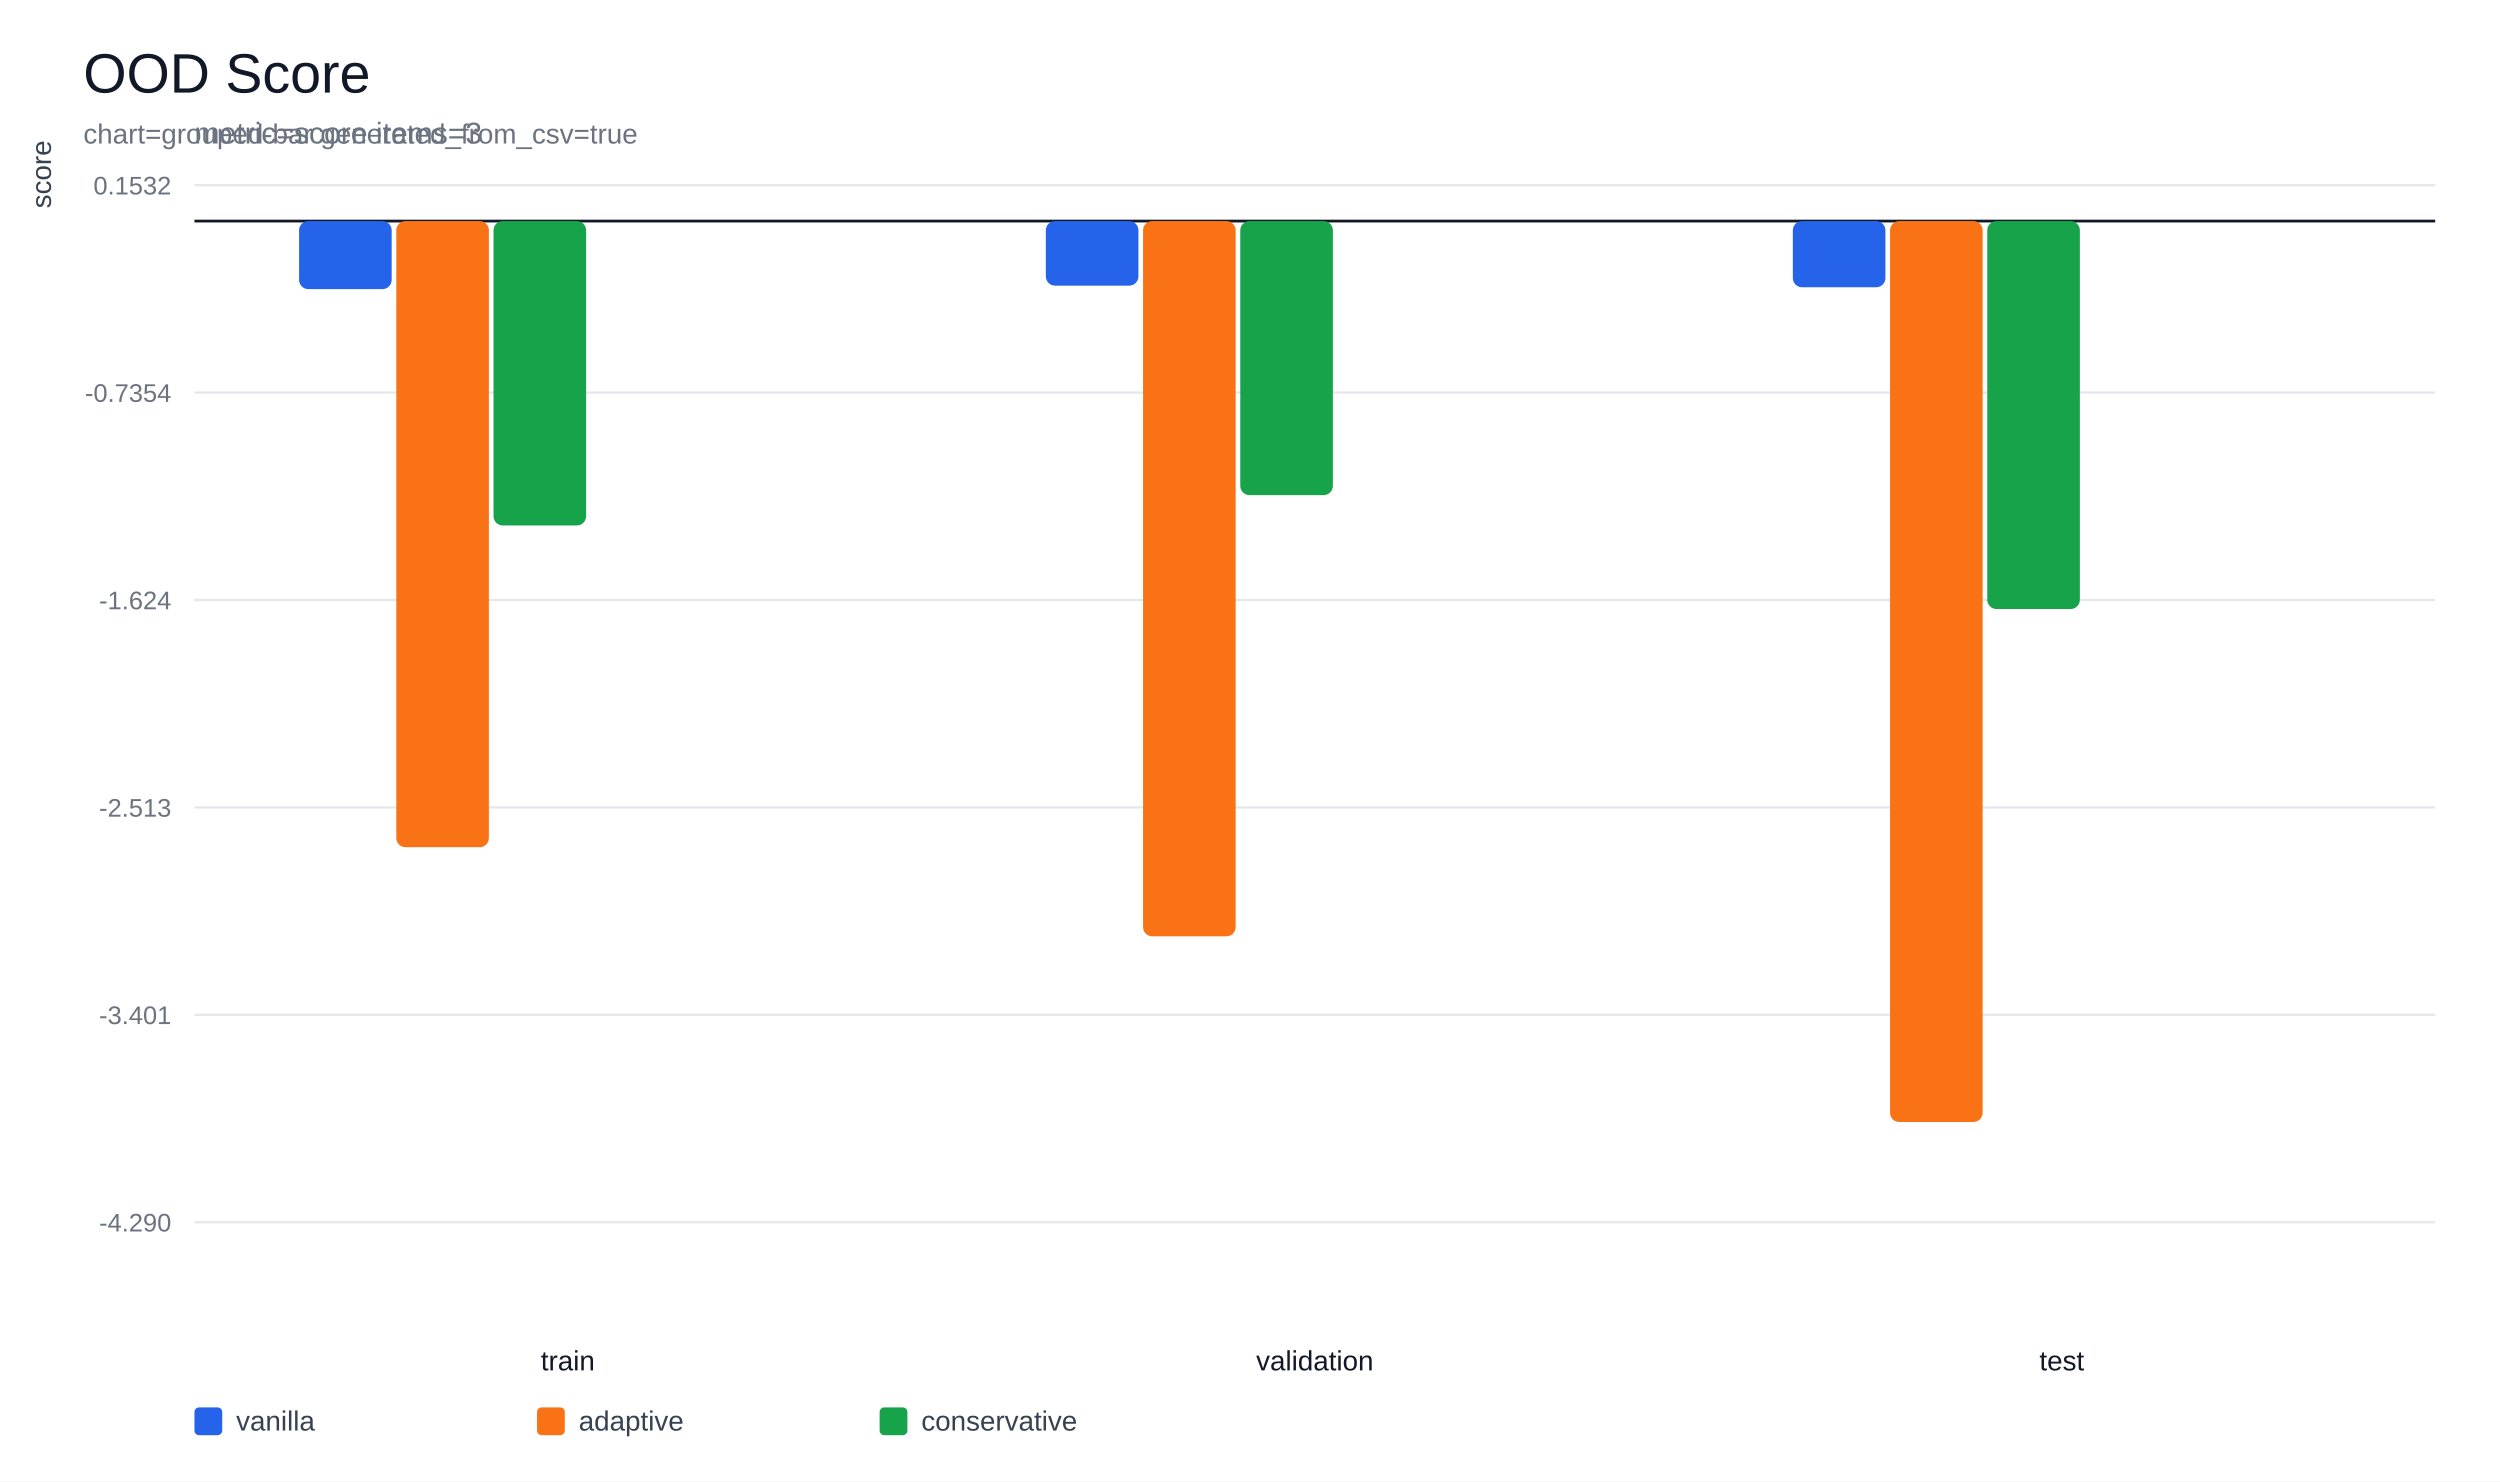
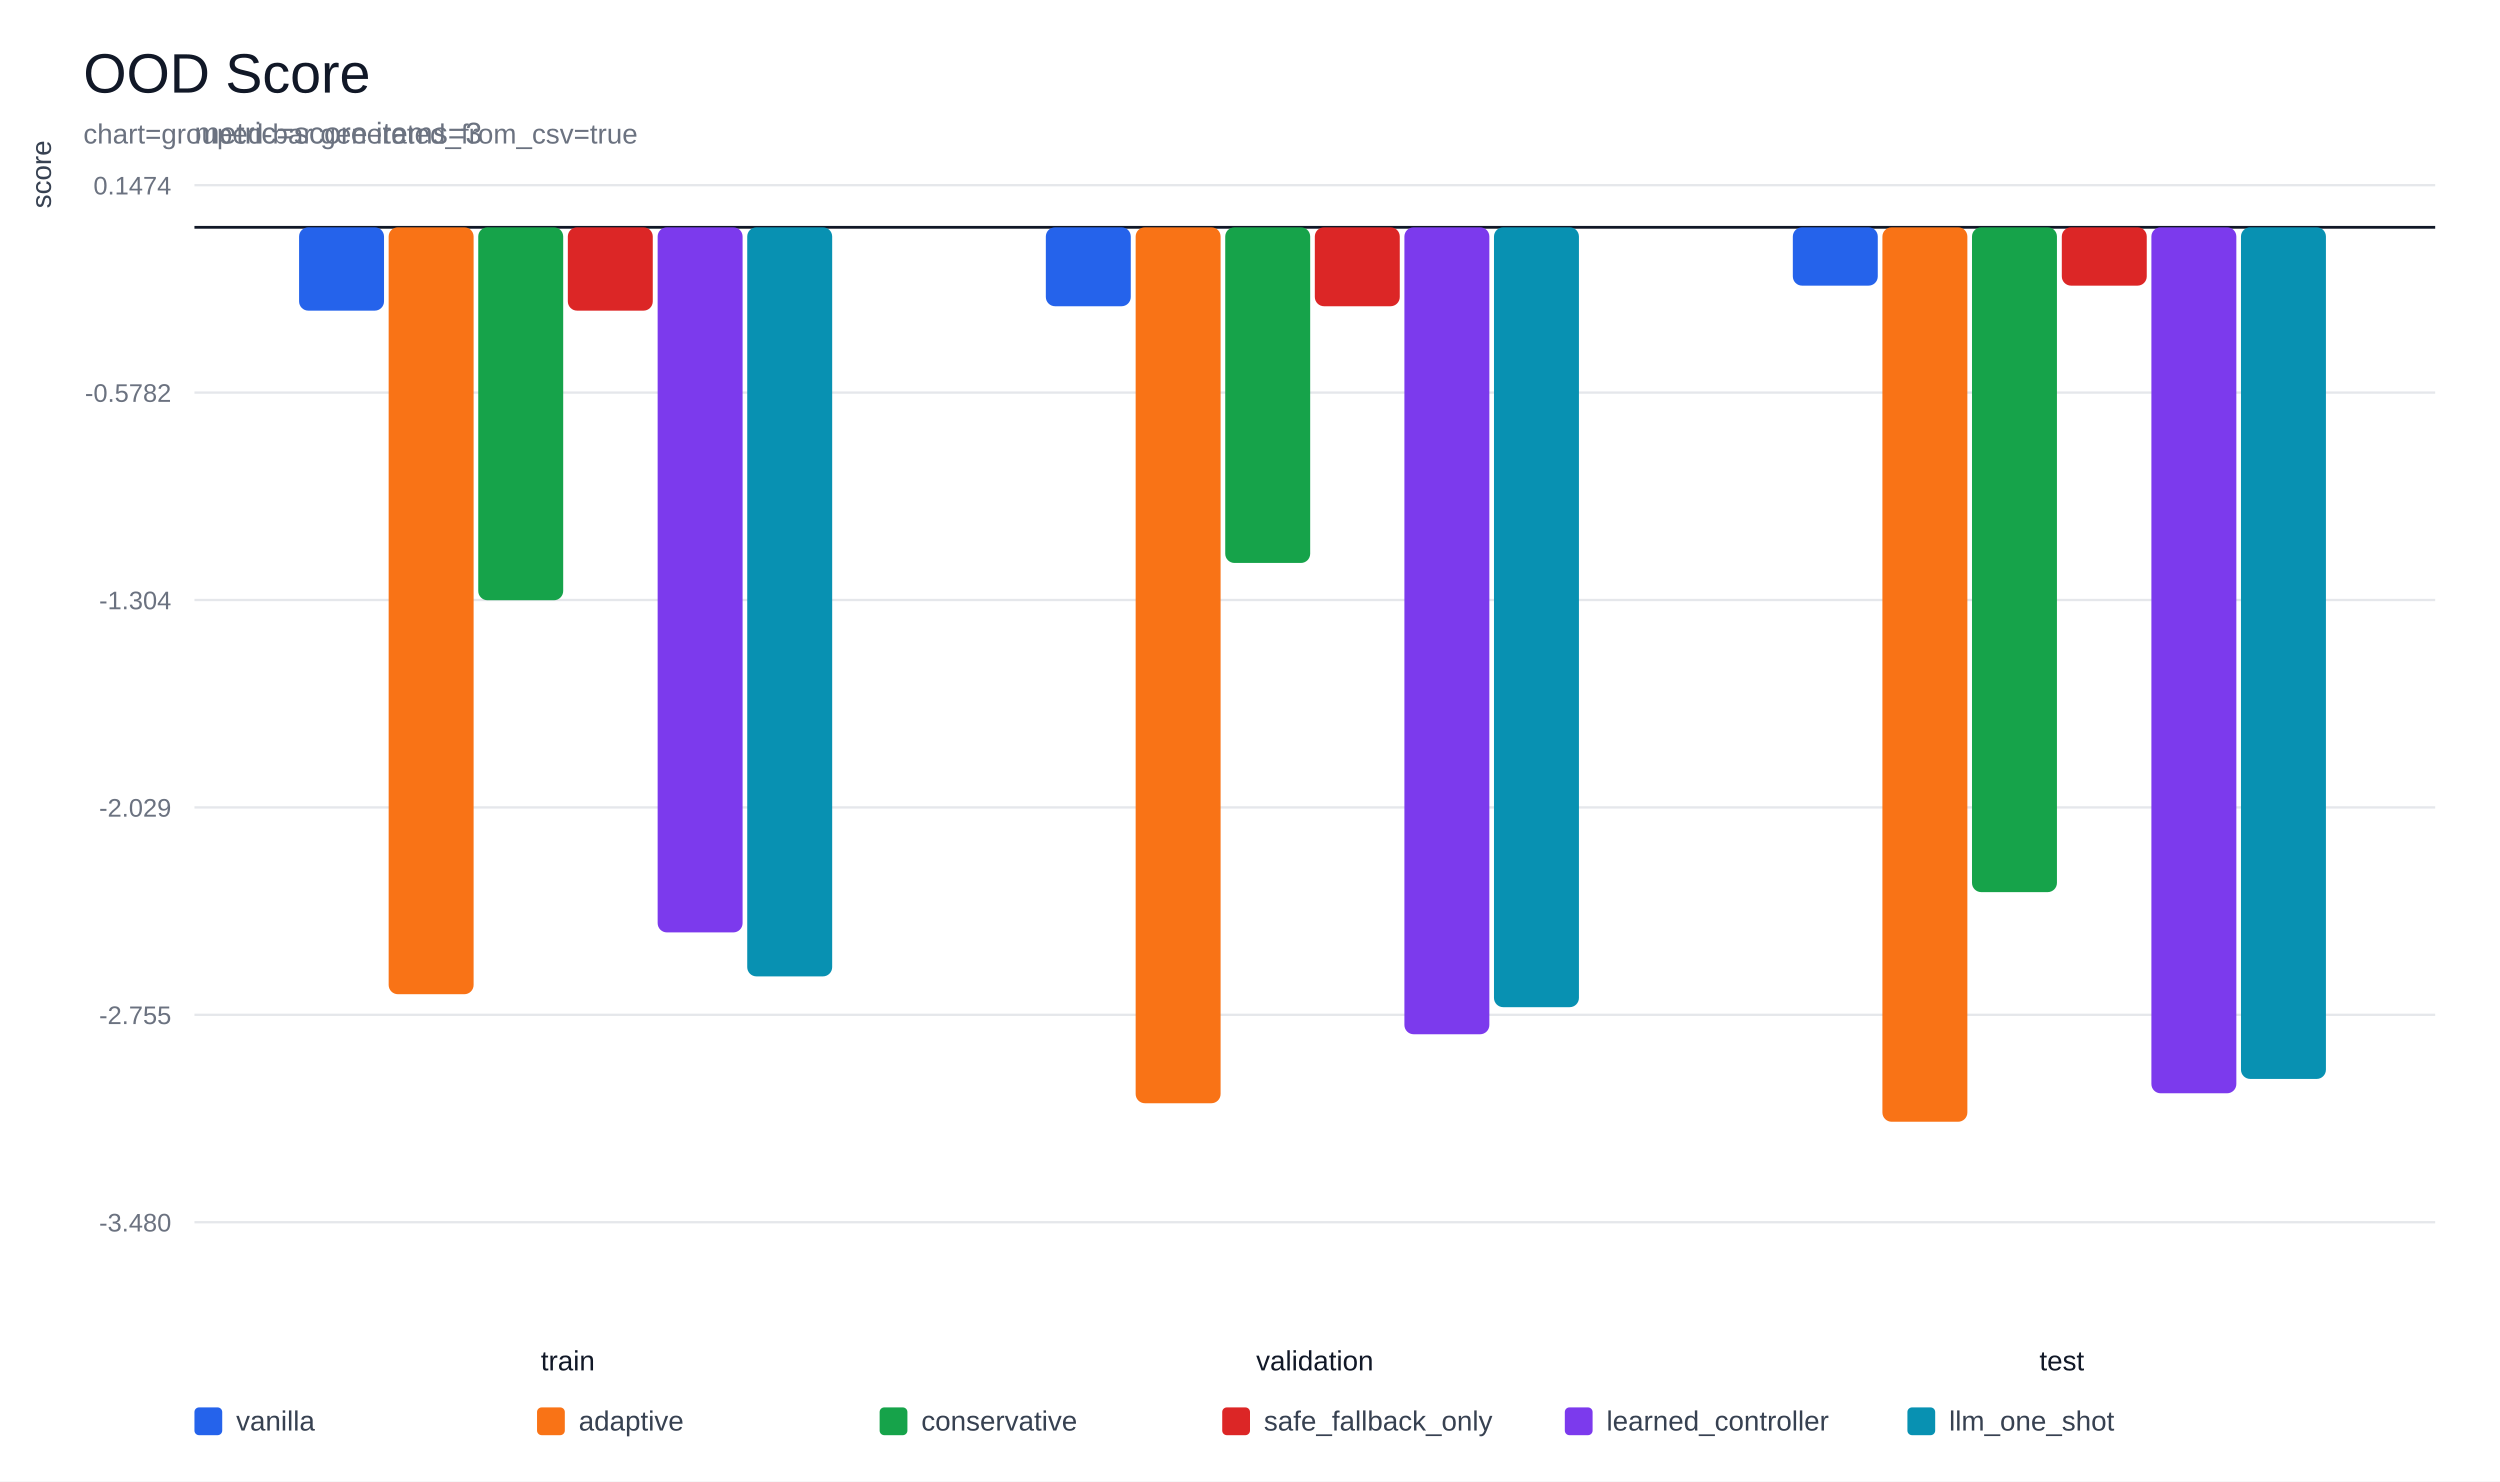
<svg xmlns="http://www.w3.org/2000/svg" width="1080" height="640" viewBox="0 0 1080 640">
  <rect width="100%" height="100%" fill="#ffffff" />
  <text x="36" y="40" font-size="24" font-family="Arial, Helvetica, sans-serif" fill="#111827">OOD Score</text>
  <text x="36" y="62" font-size="12" font-family="Arial, Helvetica, sans-serif" fill="#6b7280">chart=grouped-bar generated_from_csv=true</text>
  <line x1="84.0" y1="528.0" x2="1052.0" y2="528.0" stroke="#e5e7eb" stroke-width="1.0" />
-   <text x="74.0" y="532.0" font-size="11" font-family="Arial, Helvetica, sans-serif" fill="#6b7280" text-anchor="end">-4.290</text>
+   <text x="74.0" y="532.0" font-size="11" font-family="Arial, Helvetica, sans-serif" fill="#6b7280" text-anchor="end">-3.480</text>
  <line x1="84.0" y1="438.4" x2="1052.0" y2="438.4" stroke="#e5e7eb" stroke-width="1.0" />
-   <text x="74.0" y="442.4" font-size="11" font-family="Arial, Helvetica, sans-serif" fill="#6b7280" text-anchor="end">-3.401</text>
+   <text x="74.0" y="442.4" font-size="11" font-family="Arial, Helvetica, sans-serif" fill="#6b7280" text-anchor="end">-2.755</text>
  <line x1="84.0" y1="348.8" x2="1052.0" y2="348.8" stroke="#e5e7eb" stroke-width="1.0" />
-   <text x="74.0" y="352.8" font-size="11" font-family="Arial, Helvetica, sans-serif" fill="#6b7280" text-anchor="end">-2.513</text>
+   <text x="74.0" y="352.8" font-size="11" font-family="Arial, Helvetica, sans-serif" fill="#6b7280" text-anchor="end">-2.029</text>
  <line x1="84.0" y1="259.2" x2="1052.0" y2="259.2" stroke="#e5e7eb" stroke-width="1.0" />
-   <text x="74.0" y="263.2" font-size="11" font-family="Arial, Helvetica, sans-serif" fill="#6b7280" text-anchor="end">-1.624</text>
+   <text x="74.0" y="263.2" font-size="11" font-family="Arial, Helvetica, sans-serif" fill="#6b7280" text-anchor="end">-1.304</text>
  <line x1="84.0" y1="169.6" x2="1052.0" y2="169.6" stroke="#e5e7eb" stroke-width="1.0" />
-   <text x="74.0" y="173.6" font-size="11" font-family="Arial, Helvetica, sans-serif" fill="#6b7280" text-anchor="end">-0.7354</text>
+   <text x="74.0" y="173.6" font-size="11" font-family="Arial, Helvetica, sans-serif" fill="#6b7280" text-anchor="end">-0.5782</text>
  <line x1="84.0" y1="80.0" x2="1052.0" y2="80.0" stroke="#e5e7eb" stroke-width="1.0" />
-   <text x="74.0" y="84.0" font-size="11" font-family="Arial, Helvetica, sans-serif" fill="#6b7280" text-anchor="end">0.1532</text>
-   <line x1="84.0" y1="95.5" x2="1052.0" y2="95.5" stroke="#111827" stroke-width="1.2" />
+   <text x="74.0" y="84.0" font-size="11" font-family="Arial, Helvetica, sans-serif" fill="#6b7280" text-anchor="end">0.1474</text>
+   <line x1="84.0" y1="98.2" x2="1052.0" y2="98.2" stroke="#111827" stroke-width="1.2" />
  <text x="245.3" y="592.0" font-size="12" font-family="Arial, Helvetica, sans-serif" fill="#111827" text-anchor="middle">train</text>
-   <rect x="129.2" y="95.5" width="40.0" height="29.4" rx="4" fill="#2563eb" />
-   <rect x="171.2" y="95.5" width="40.0" height="270.5" rx="4" fill="#f97316" />
-   <rect x="213.2" y="95.5" width="40.0" height="131.5" rx="4" fill="#16a34a" />
+   <rect x="129.2" y="98.2" width="36.7" height="36.0" rx="4" fill="#2563eb" />
+   <rect x="167.9" y="98.2" width="36.7" height="331.3" rx="4" fill="#f97316" />
+   <rect x="206.6" y="98.2" width="36.7" height="161.1" rx="4" fill="#16a34a" />
+   <rect x="245.3" y="98.2" width="36.7" height="36.0" rx="4" fill="#dc2626" />
+   <rect x="284.1" y="98.2" width="36.7" height="304.6" rx="4" fill="#7c3aed" />
+   <rect x="322.8" y="98.2" width="36.7" height="323.6" rx="4" fill="#0891b2" />
  <text x="568.0" y="592.0" font-size="12" font-family="Arial, Helvetica, sans-serif" fill="#111827" text-anchor="middle">validation</text>
-   <rect x="451.8" y="95.5" width="40.0" height="27.9" rx="4" fill="#2563eb" />
-   <rect x="493.8" y="95.5" width="40.0" height="309.0" rx="4" fill="#f97316" />
-   <rect x="535.8" y="95.5" width="40.0" height="118.4" rx="4" fill="#16a34a" />
+   <rect x="451.8" y="98.2" width="36.7" height="34.1" rx="4" fill="#2563eb" />
+   <rect x="490.6" y="98.2" width="36.7" height="378.4" rx="4" fill="#f97316" />
+   <rect x="529.3" y="98.2" width="36.7" height="145.0" rx="4" fill="#16a34a" />
+   <rect x="568.0" y="98.2" width="36.7" height="34.1" rx="4" fill="#dc2626" />
+   <rect x="606.7" y="98.2" width="36.7" height="348.6" rx="4" fill="#7c3aed" />
+   <rect x="645.4" y="98.2" width="36.7" height="336.9" rx="4" fill="#0891b2" />
  <text x="890.7" y="592.0" font-size="12" font-family="Arial, Helvetica, sans-serif" fill="#111827" text-anchor="middle">test</text>
-   <rect x="774.5" y="95.5" width="40.0" height="28.6" rx="4" fill="#2563eb" />
-   <rect x="816.5" y="95.5" width="40.0" height="389.2" rx="4" fill="#f97316" />
-   <rect x="858.5" y="95.5" width="40.0" height="167.6" rx="4" fill="#16a34a" />
+   <rect x="774.5" y="98.2" width="36.7" height="25.2" rx="4" fill="#2563eb" />
+   <rect x="813.2" y="98.2" width="36.7" height="386.4" rx="4" fill="#f97316" />
+   <rect x="851.9" y="98.2" width="36.7" height="287.2" rx="4" fill="#16a34a" />
+   <rect x="890.7" y="98.2" width="36.7" height="25.2" rx="4" fill="#dc2626" />
+   <rect x="929.4" y="98.2" width="36.7" height="374.1" rx="4" fill="#7c3aed" />
+   <rect x="968.1" y="98.2" width="36.7" height="367.9" rx="4" fill="#0891b2" />
  <rect x="84" y="608" width="12" height="12" rx="2" fill="#2563eb" />
  <text x="102.0" y="618.0" font-size="12" font-family="Arial, Helvetica, sans-serif" fill="#374151" text-anchor="start">vanilla</text>
  <rect x="232" y="608" width="12" height="12" rx="2" fill="#f97316" />
  <text x="250.0" y="618.0" font-size="12" font-family="Arial, Helvetica, sans-serif" fill="#374151" text-anchor="start">adaptive</text>
  <rect x="380" y="608" width="12" height="12" rx="2" fill="#16a34a" />
  <text x="398.0" y="618.0" font-size="12" font-family="Arial, Helvetica, sans-serif" fill="#374151" text-anchor="start">conservative</text>
+   <rect x="528" y="608" width="12" height="12" rx="2" fill="#dc2626" />
+   <text x="546.0" y="618.0" font-size="12" font-family="Arial, Helvetica, sans-serif" fill="#374151" text-anchor="start">safe_fallback_only</text>
+   <rect x="676" y="608" width="12" height="12" rx="2" fill="#7c3aed" />
+   <text x="694.0" y="618.0" font-size="12" font-family="Arial, Helvetica, sans-serif" fill="#374151" text-anchor="start">learned_controller</text>
+   <rect x="824" y="608" width="12" height="12" rx="2" fill="#0891b2" />
+   <text x="842.0" y="618.0" font-size="12" font-family="Arial, Helvetica, sans-serif" fill="#374151" text-anchor="start">llm_one_shot</text>
  <text x="84" y="62" font-size="13" font-family="Arial, Helvetica, sans-serif" fill="#6b7280">metric=score items=3</text>
  <text x="22.0" y="90.0" font-size="12" font-family="Arial, Helvetica, sans-serif" fill="#374151" text-anchor="start" transform="rotate(-90 22.0 90.0)">score</text>
</svg>
